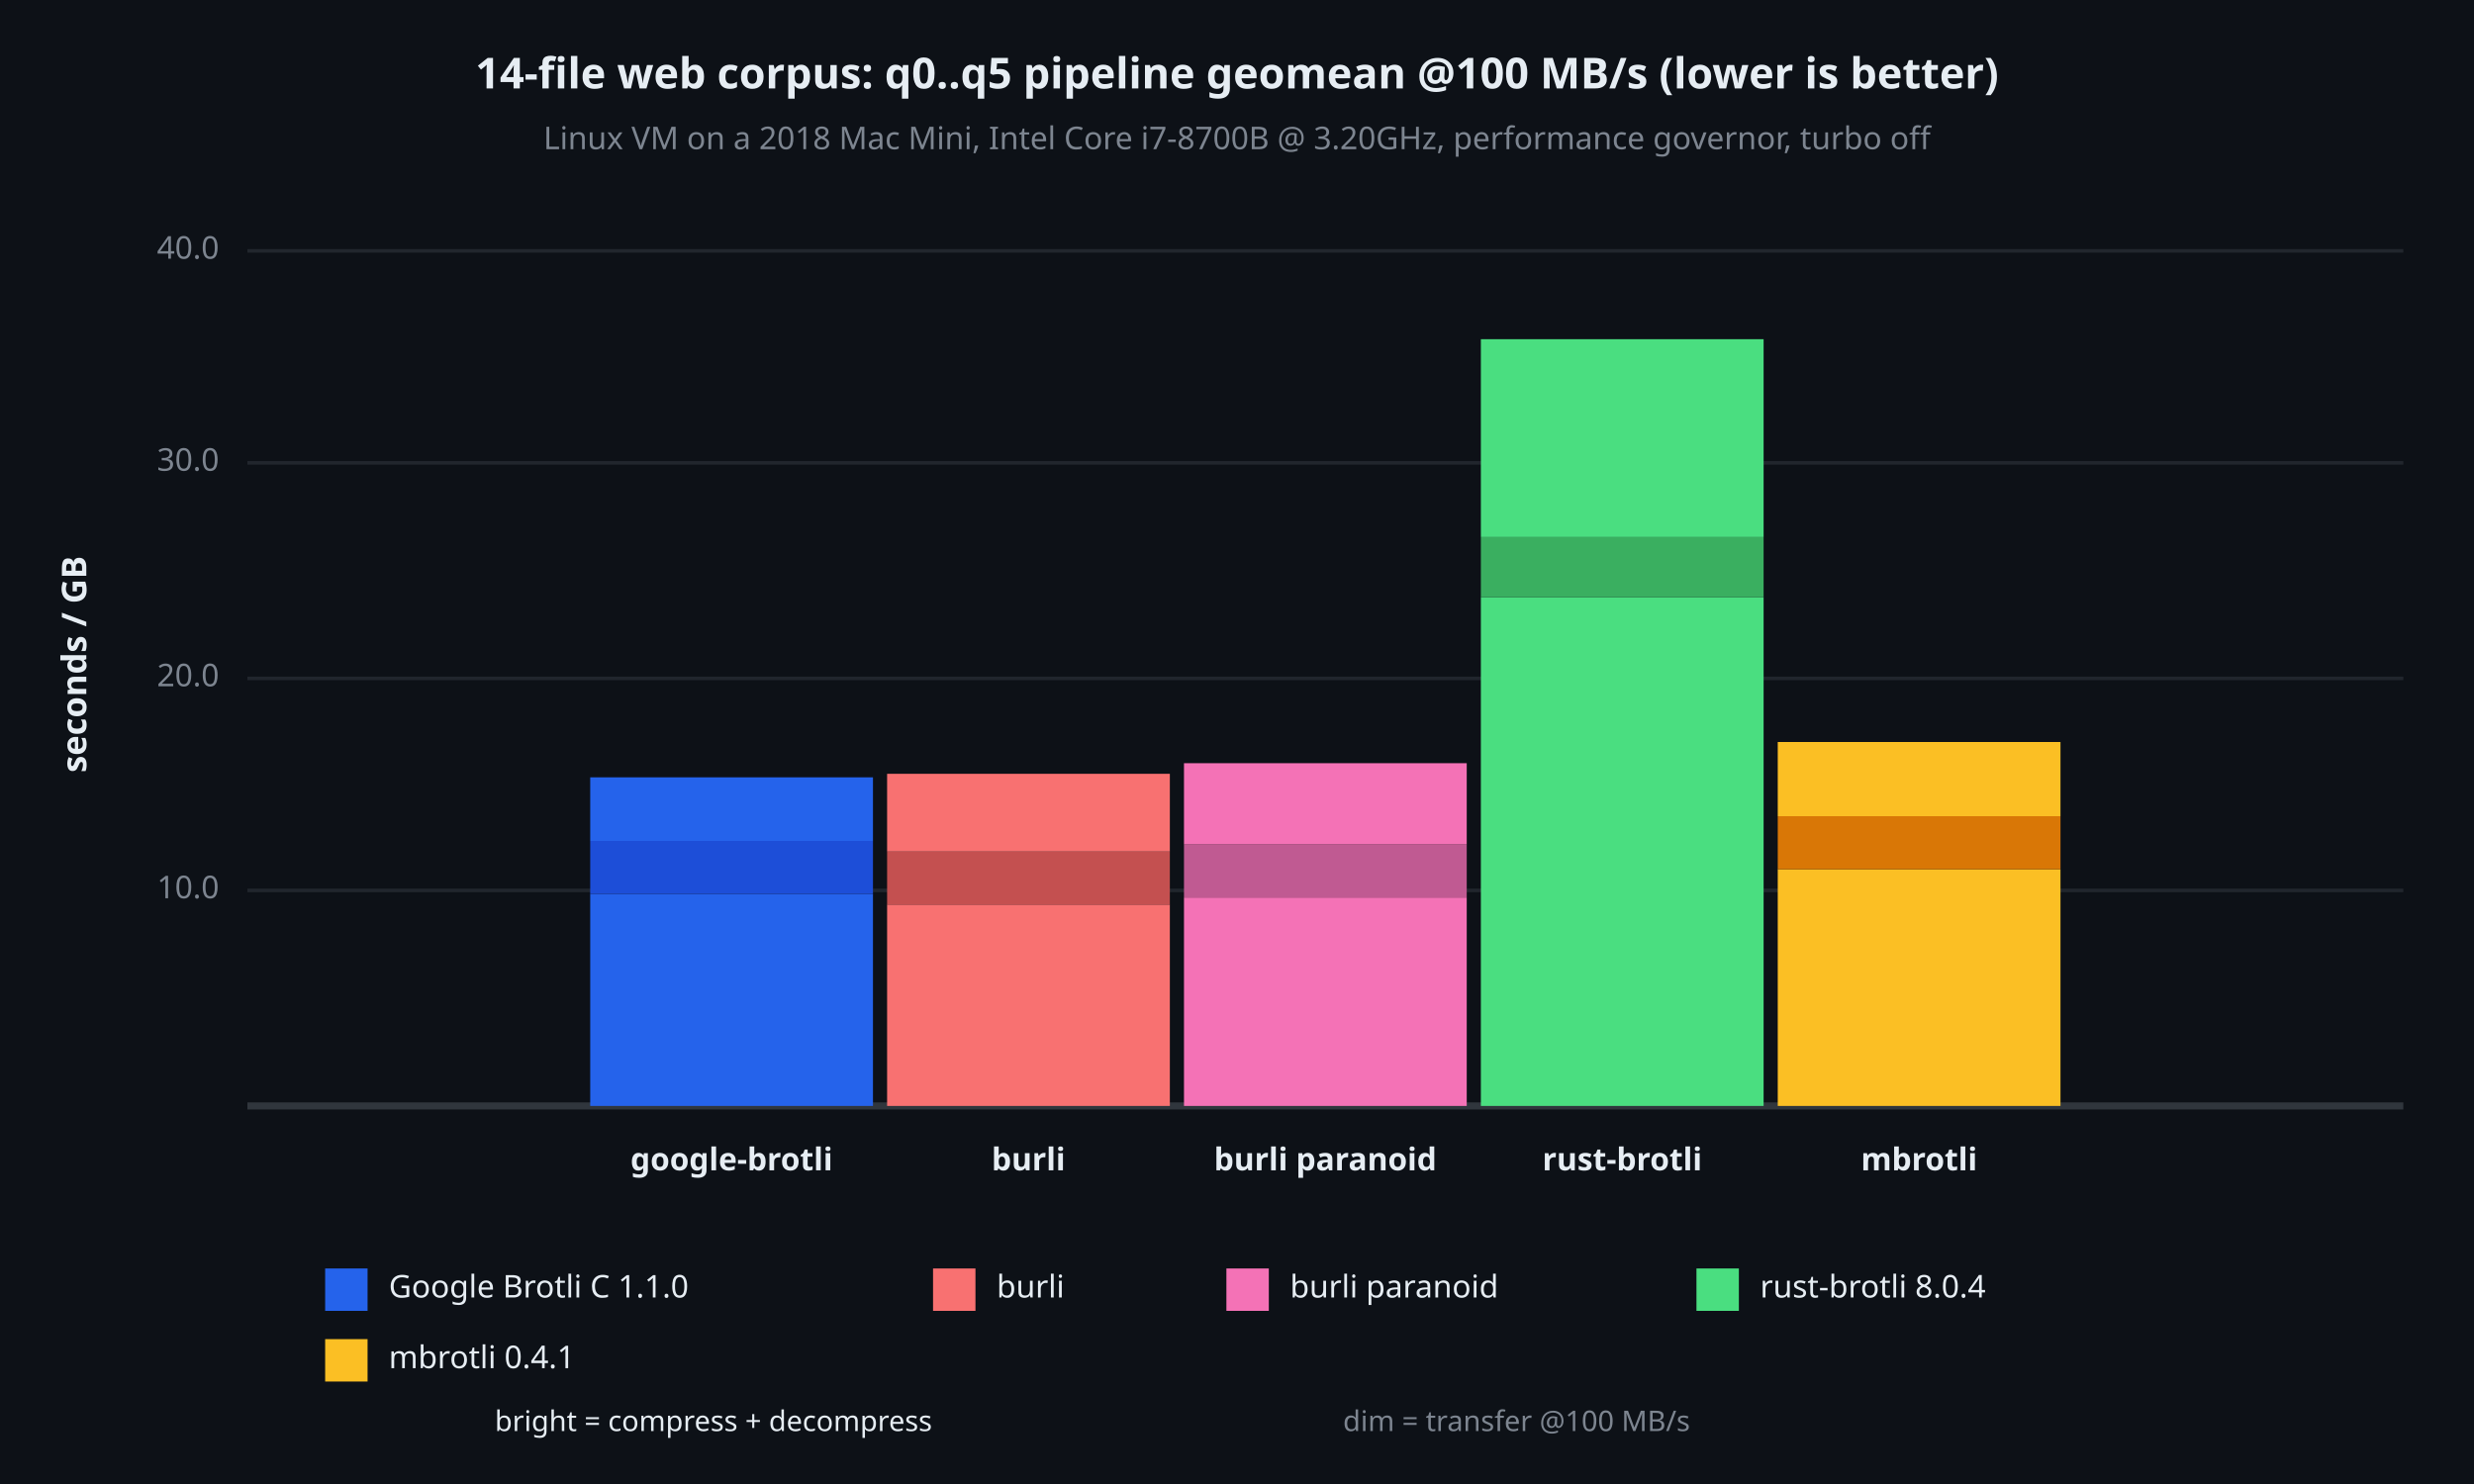
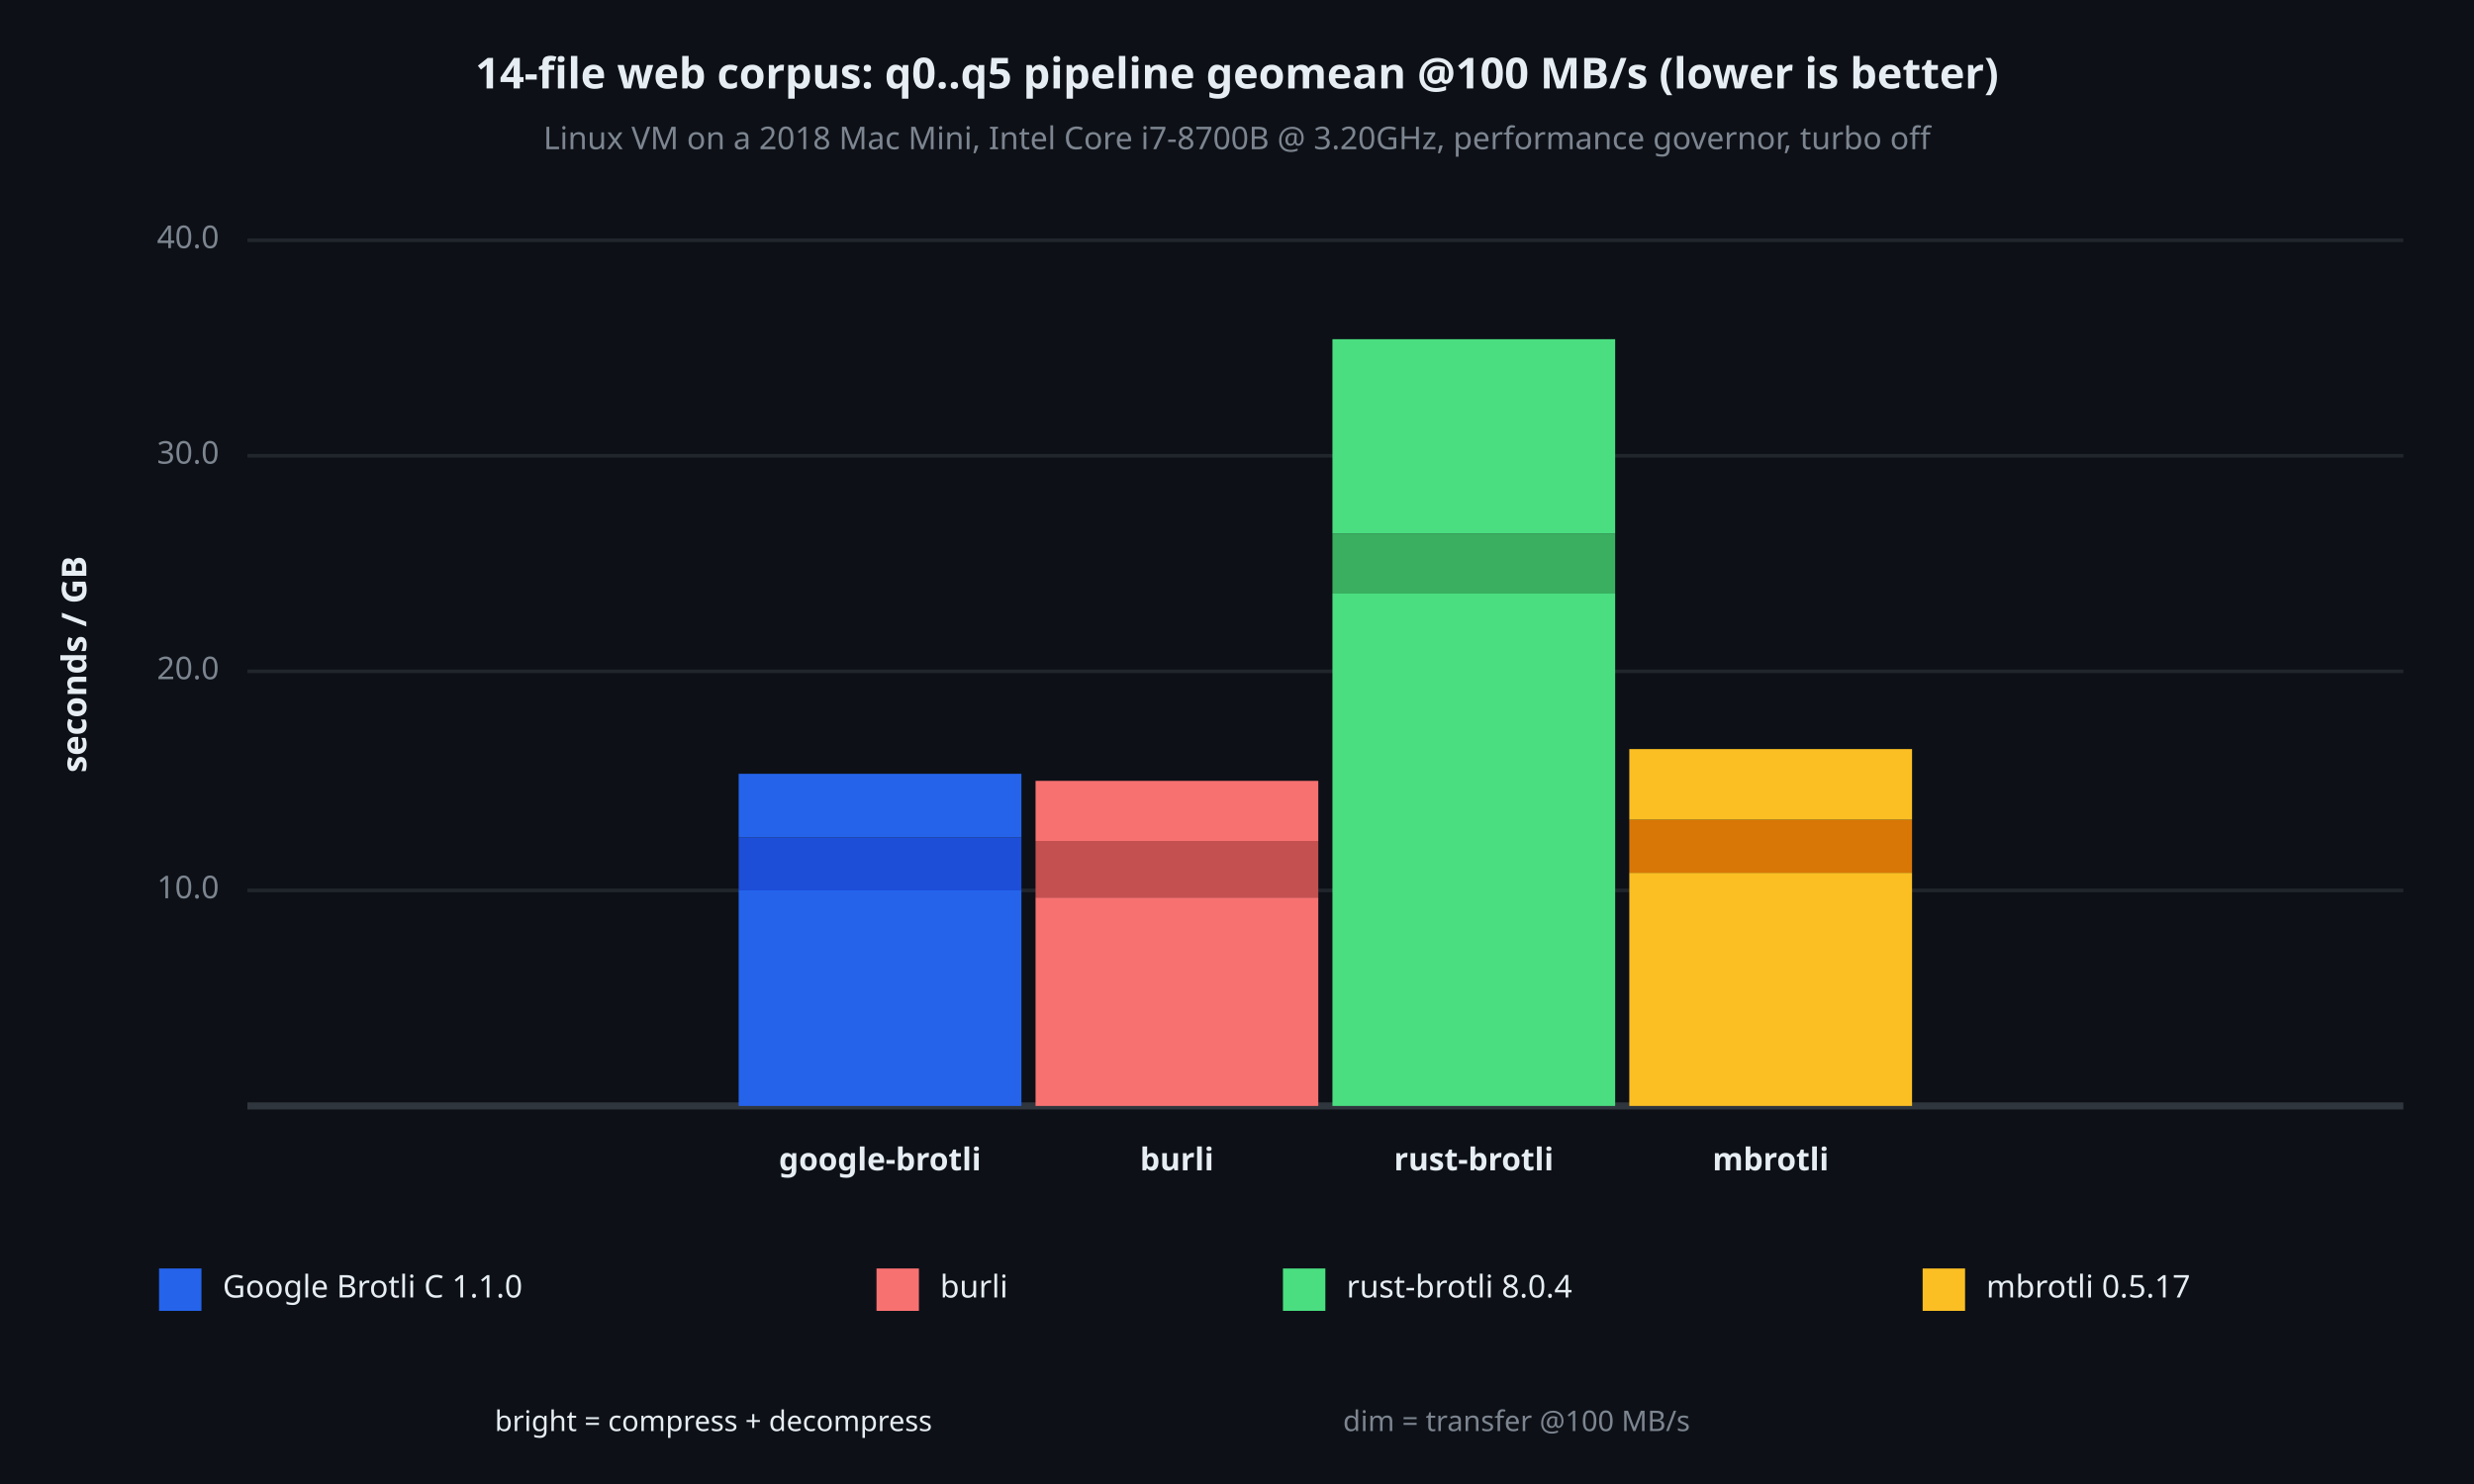
<svg xmlns="http://www.w3.org/2000/svg" viewBox="0 0 700 420" font-family="system-ui, -apple-system, sans-serif">
  <rect x="0" y="0" width="700" height="420" opacity="1" fill="#0D1117" stroke="none" />
  <text x="350" y="22" dy="0.5ex" text-anchor="middle" font-family="sans-serif" font-size="12.097" opacity="1" fill="#E6EDF3" font-weight="bold">
14-file web corpus: q0..q5 pipeline geomean @100 MB/s (lower is better)
</text>
  <text x="350" y="40" dy="0.5ex" text-anchor="middle" font-family="sans-serif" font-size="8.871" opacity="1" fill="#7D8590">
Linux VM on a 2018 Mac Mini, Intel Core i7-8700B @ 3.20GHz, performance governor, turbo off
</text>
  <text x="22" y="188" dy="0.5ex" text-anchor="middle" font-family="sans-serif" font-size="9.677" opacity="1" fill="#E6EDF3" font-weight="bold" transform="rotate(270, 22, 188)">
seconds / GB
</text>
  <polyline fill="none" opacity="1" stroke="#21262D" stroke-width="1" points="70,252 680,252 " />
  <text x="62" y="252" dy="0.5ex" text-anchor="end" font-family="sans-serif" font-size="8.871" opacity="1" fill="#7D8590">
10.0
</text>
-   <polyline fill="none" opacity="1" stroke="#21262D" stroke-width="1" points="70,192 680,192 " />
-   <text x="62" y="192" dy="0.5ex" text-anchor="end" font-family="sans-serif" font-size="8.871" opacity="1" fill="#7D8590">
+   <polyline fill="none" opacity="1" stroke="#21262D" stroke-width="1" points="70,190 680,190 " />
+   <text x="62" y="190" dy="0.5ex" text-anchor="end" font-family="sans-serif" font-size="8.871" opacity="1" fill="#7D8590">
20.0
</text>
-   <polyline fill="none" opacity="1" stroke="#21262D" stroke-width="1" points="70,131 680,131 " />
-   <text x="62" y="131" dy="0.5ex" text-anchor="end" font-family="sans-serif" font-size="8.871" opacity="1" fill="#7D8590">
+   <polyline fill="none" opacity="1" stroke="#21262D" stroke-width="1" points="70,129 680,129 " />
+   <text x="62" y="129" dy="0.5ex" text-anchor="end" font-family="sans-serif" font-size="8.871" opacity="1" fill="#7D8590">
30.0
</text>
-   <polyline fill="none" opacity="1" stroke="#21262D" stroke-width="1" points="70,71 680,71 " />
-   <text x="62" y="71" dy="0.5ex" text-anchor="end" font-family="sans-serif" font-size="8.871" opacity="1" fill="#7D8590">
+   <polyline fill="none" opacity="1" stroke="#21262D" stroke-width="1" points="70,68 680,68 " />
+   <text x="62" y="68" dy="0.5ex" text-anchor="end" font-family="sans-serif" font-size="8.871" opacity="1" fill="#7D8590">
40.0
</text>
  <polyline fill="none" opacity="1" stroke="#30363D" stroke-width="2" points="70,313 680,313 " />
-   <rect x="167" y="253" width="80" height="60" opacity="1" fill="#2563EB" stroke="none" />
-   <rect x="167" y="238" width="80" height="15" opacity="1" fill="#1D4ED8" stroke="none" />
-   <rect x="167" y="220" width="80" height="18" opacity="1" fill="#2563EB" stroke="none" />
-   <text x="207" y="329" dy="0.5ex" text-anchor="middle" font-family="sans-serif" font-size="8.871" opacity="1" fill="#E6EDF3" font-weight="bold">
+   <rect x="209" y="252" width="80" height="61" opacity="1" fill="#2563EB" stroke="none" />
+   <rect x="209" y="237" width="80" height="15" opacity="1" fill="#1D4ED8" stroke="none" />
+   <rect x="209" y="219" width="80" height="18" opacity="1" fill="#2563EB" stroke="none" />
+   <text x="249" y="329" dy="0.5ex" text-anchor="middle" font-family="sans-serif" font-size="8.871" opacity="1" fill="#E6EDF3" font-weight="bold">
google-brotli
</text>
-   <rect x="251" y="256" width="80" height="57" opacity="1" fill="#F87171" stroke="none" />
-   <rect x="251" y="241" width="80" height="15" opacity="1" fill="#C45050" stroke="none" />
-   <rect x="251" y="219" width="80" height="22" opacity="1" fill="#F87171" stroke="none" />
-   <text x="291" y="329" dy="0.5ex" text-anchor="middle" font-family="sans-serif" font-size="8.871" opacity="1" fill="#E6EDF3" font-weight="bold">
+   <rect x="293" y="254" width="80" height="59" opacity="1" fill="#F87171" stroke="none" />
+   <rect x="293" y="238" width="80" height="16" opacity="1" fill="#C45050" stroke="none" />
+   <rect x="293" y="221" width="80" height="17" opacity="1" fill="#F87171" stroke="none" />
+   <text x="333" y="329" dy="0.5ex" text-anchor="middle" font-family="sans-serif" font-size="8.871" opacity="1" fill="#E6EDF3" font-weight="bold">
burli
</text>
-   <rect x="335" y="254" width="80" height="59" opacity="1" fill="#F472B6" stroke="none" />
-   <rect x="335" y="239" width="80" height="15" opacity="1" fill="#C05A92" stroke="none" />
-   <rect x="335" y="216" width="80" height="23" opacity="1" fill="#F472B6" stroke="none" />
-   <text x="375" y="329" dy="0.5ex" text-anchor="middle" font-family="sans-serif" font-size="8.871" opacity="1" fill="#E6EDF3" font-weight="bold">
- burli paranoid
- </text>
-   <rect x="419" y="169" width="80" height="144" opacity="1" fill="#4ADE80" stroke="none" />
-   <rect x="419" y="152" width="80" height="17" opacity="1" fill="#3AAF60" stroke="none" />
-   <rect x="419" y="96" width="80" height="56" opacity="1" fill="#4ADE80" stroke="none" />
-   <text x="459" y="329" dy="0.5ex" text-anchor="middle" font-family="sans-serif" font-size="8.871" opacity="1" fill="#E6EDF3" font-weight="bold">
+   <rect x="377" y="168" width="80" height="145" opacity="1" fill="#4ADE80" stroke="none" />
+   <rect x="377" y="151" width="80" height="17" opacity="1" fill="#3AAF60" stroke="none" />
+   <rect x="377" y="96" width="80" height="55" opacity="1" fill="#4ADE80" stroke="none" />
+   <text x="417" y="329" dy="0.5ex" text-anchor="middle" font-family="sans-serif" font-size="8.871" opacity="1" fill="#E6EDF3" font-weight="bold">
rust-brotli
</text>
-   <rect x="503" y="246" width="80" height="67" opacity="1" fill="#FBBF24" stroke="none" />
-   <rect x="503" y="231" width="80" height="15" opacity="1" fill="#D97706" stroke="none" />
-   <rect x="503" y="210" width="80" height="21" opacity="1" fill="#FBBF24" stroke="none" />
-   <text x="543" y="329" dy="0.5ex" text-anchor="middle" font-family="sans-serif" font-size="8.871" opacity="1" fill="#E6EDF3" font-weight="bold">
+   <rect x="461" y="247" width="80" height="66" opacity="1" fill="#FBBF24" stroke="none" />
+   <rect x="461" y="232" width="80" height="15" opacity="1" fill="#D97706" stroke="none" />
+   <rect x="461" y="212" width="80" height="20" opacity="1" fill="#FBBF24" stroke="none" />
+   <text x="501" y="329" dy="0.5ex" text-anchor="middle" font-family="sans-serif" font-size="8.871" opacity="1" fill="#E6EDF3" font-weight="bold">
mbrotli
</text>
-   <rect x="92" y="359" width="12" height="12" opacity="1" fill="#2563EB" stroke="none" />
-   <text x="110" y="365" dy="0.5ex" text-anchor="start" font-family="sans-serif" font-size="8.871" opacity="1" fill="#E6EDF3">
+   <rect x="45" y="359" width="12" height="12" opacity="1" fill="#2563EB" stroke="none" />
+   <text x="63" y="365" dy="0.5ex" text-anchor="start" font-family="sans-serif" font-size="8.871" opacity="1" fill="#E6EDF3">
Google Brotli C 1.1.0
</text>
-   <rect x="264" y="359" width="12" height="12" opacity="1" fill="#F87171" stroke="none" />
-   <text x="282" y="365" dy="0.5ex" text-anchor="start" font-family="sans-serif" font-size="8.871" opacity="1" fill="#E6EDF3">
+   <rect x="248" y="359" width="12" height="12" opacity="1" fill="#F87171" stroke="none" />
+   <text x="266" y="365" dy="0.5ex" text-anchor="start" font-family="sans-serif" font-size="8.871" opacity="1" fill="#E6EDF3">
burli
</text>
-   <rect x="347" y="359" width="12" height="12" opacity="1" fill="#F472B6" stroke="none" />
-   <text x="365" y="365" dy="0.5ex" text-anchor="start" font-family="sans-serif" font-size="8.871" opacity="1" fill="#E6EDF3">
- burli paranoid
- </text>
-   <rect x="480" y="359" width="12" height="12" opacity="1" fill="#4ADE80" stroke="none" />
-   <text x="498" y="365" dy="0.5ex" text-anchor="start" font-family="sans-serif" font-size="8.871" opacity="1" fill="#E6EDF3">
+   <rect x="363" y="359" width="12" height="12" opacity="1" fill="#4ADE80" stroke="none" />
+   <text x="381" y="365" dy="0.5ex" text-anchor="start" font-family="sans-serif" font-size="8.871" opacity="1" fill="#E6EDF3">
rust-brotli 8.0.4
</text>
-   <rect x="92" y="379" width="12" height="12" opacity="1" fill="#FBBF24" stroke="none" />
-   <text x="110" y="385" dy="0.5ex" text-anchor="start" font-family="sans-serif" font-size="8.871" opacity="1" fill="#E6EDF3">
- mbrotli 0.4.1
+   <rect x="544" y="359" width="12" height="12" opacity="1" fill="#FBBF24" stroke="none" />
+   <text x="562" y="365" dy="0.5ex" text-anchor="start" font-family="sans-serif" font-size="8.871" opacity="1" fill="#E6EDF3">
+ mbrotli 0.5.17
</text>
  <text x="140" y="403" dy="0.5ex" text-anchor="start" font-family="sans-serif" font-size="8.065" opacity="1" fill="#E6EDF3">
bright = compress + decompress
</text>
  <text x="380" y="403" dy="0.5ex" text-anchor="start" font-family="sans-serif" font-size="8.065" opacity="1" fill="#7D8590">
dim = transfer @100 MB/s
</text>
</svg>
